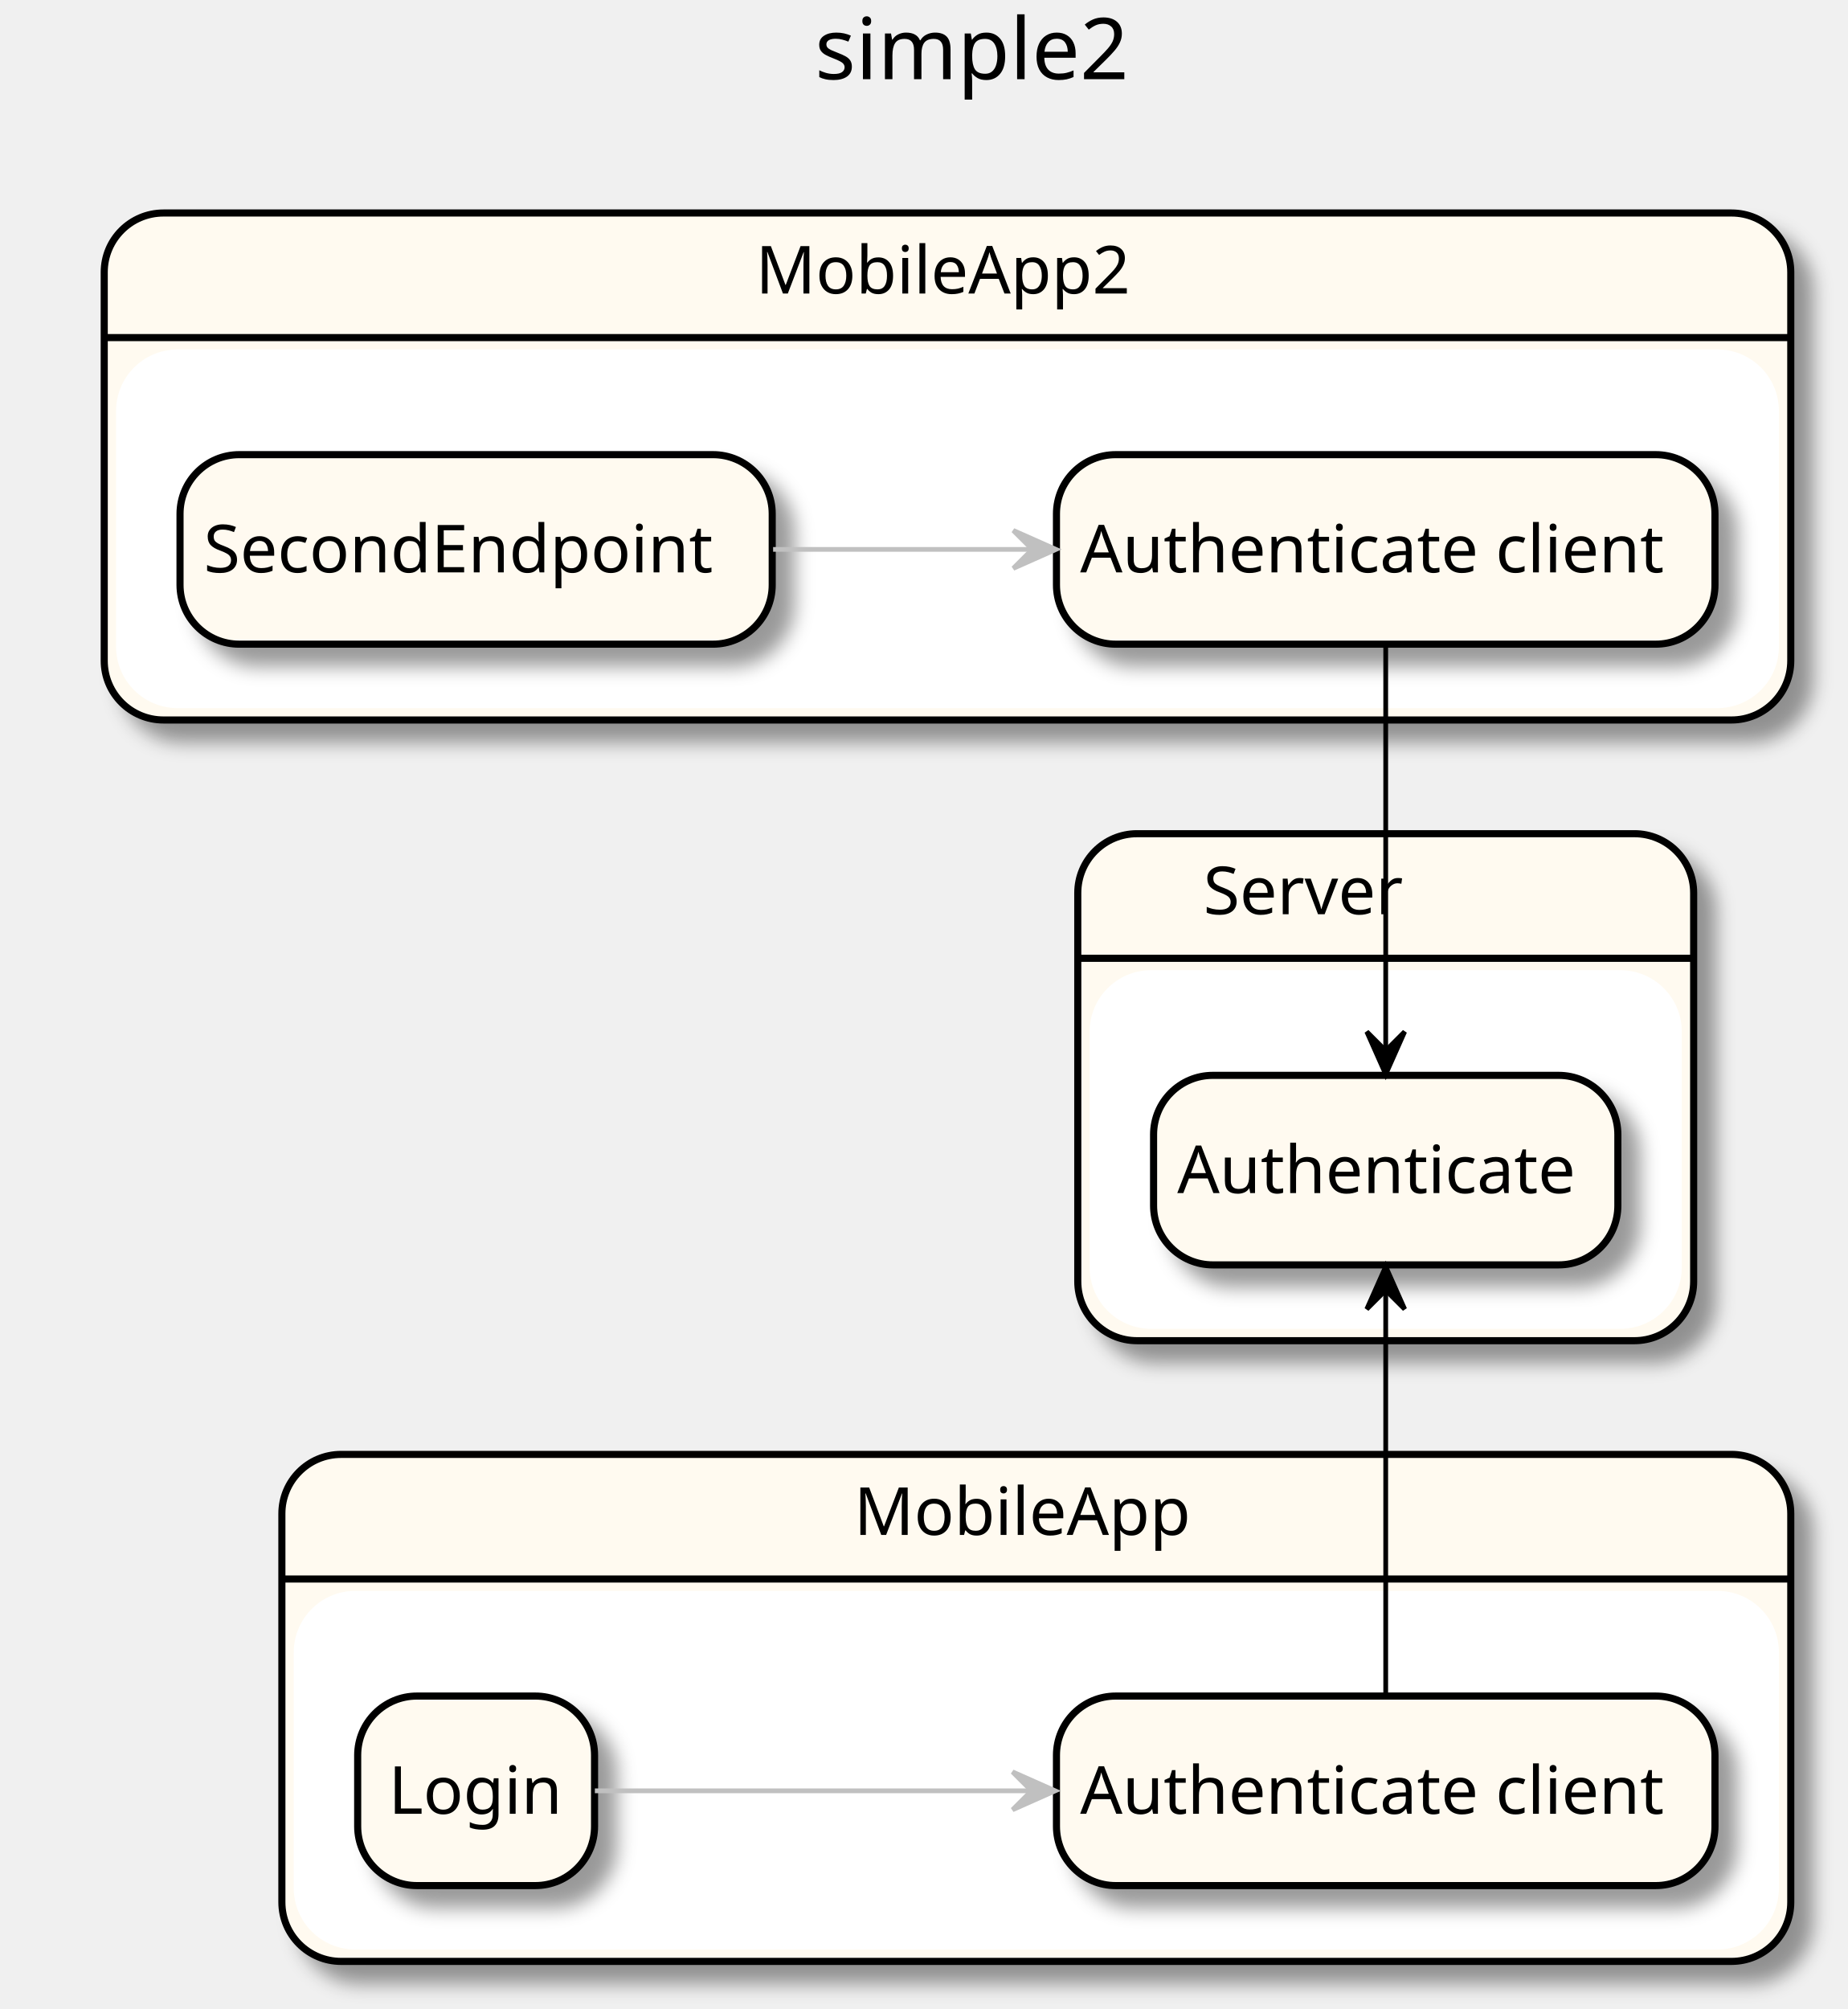
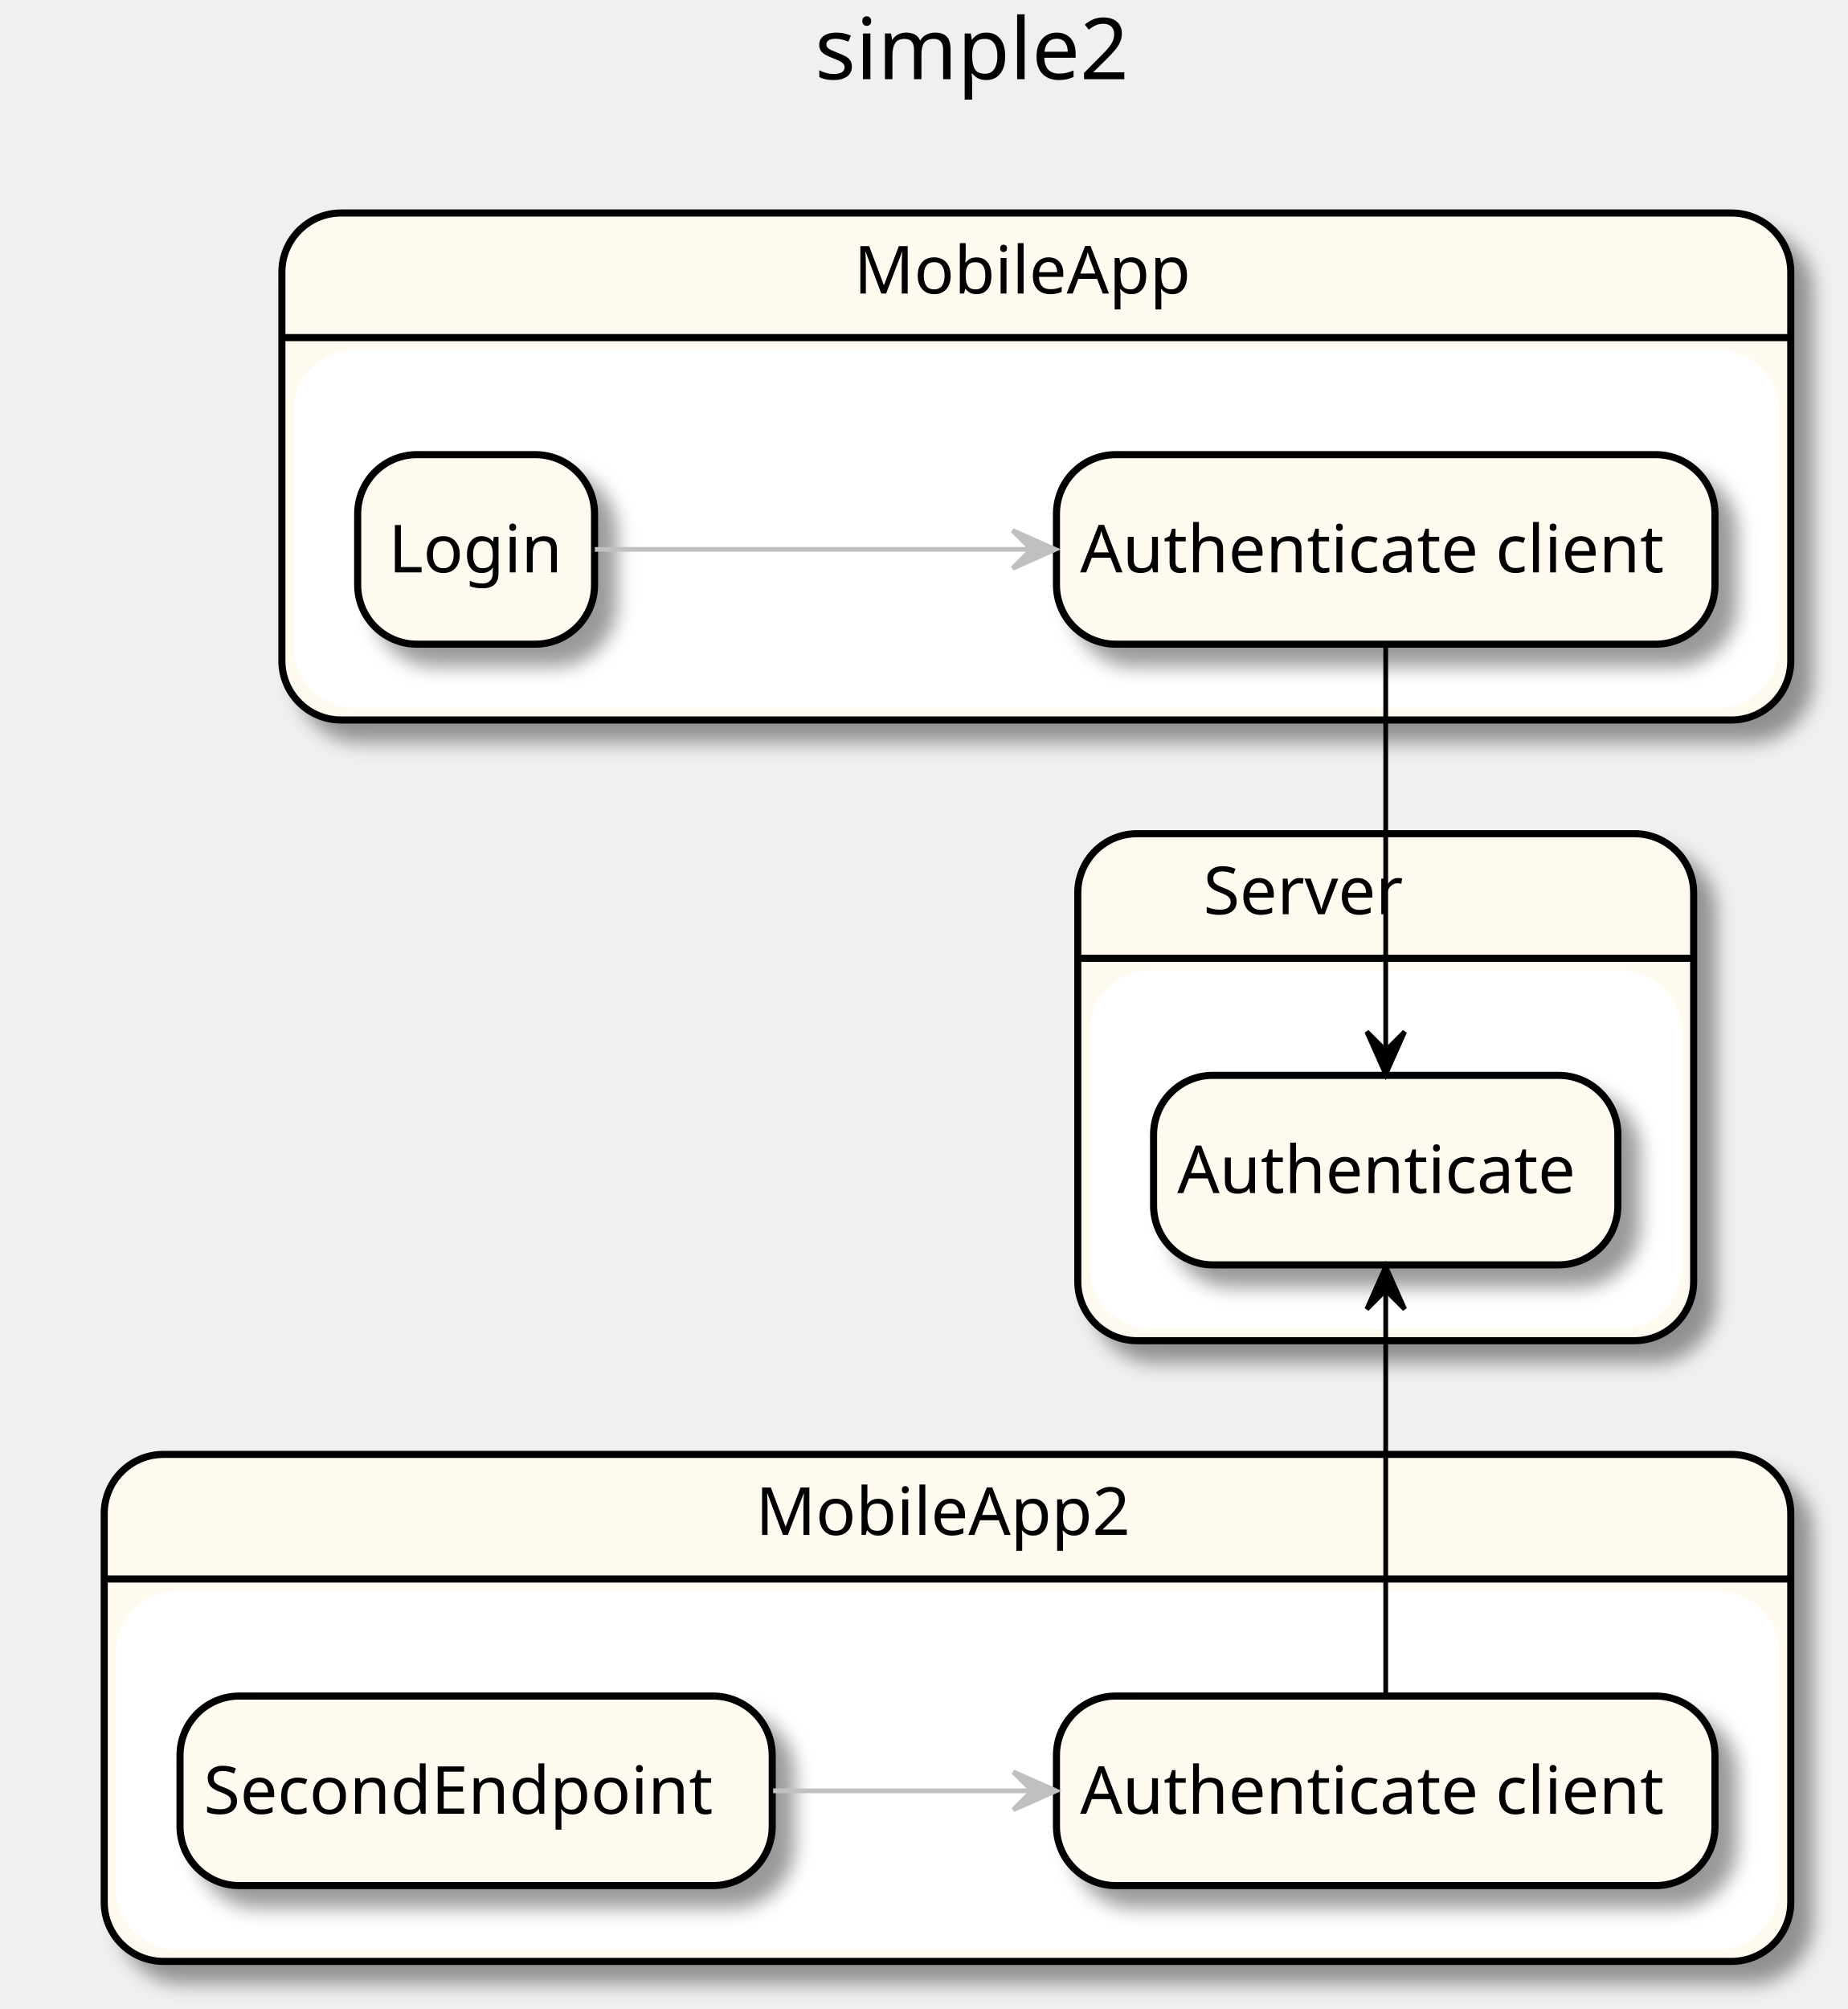
<svg xmlns="http://www.w3.org/2000/svg" contentScriptType="application/ecmascript" contentStyleType="text/css" height="424px" preserveAspectRatio="none" style="width:390px;height:424px;" version="1.1" viewBox="0 0 390 424" width="390px" zoomAndPan="magnify">
  <defs>
-     <filter height="300%" id="f7i3h3iza6iee" width="300%" x="-1" y="-1">
+     <filter height="300%" id="f1lo7dgv9qstuu" width="300%" x="-1" y="-1">
      <feGaussianBlur result="blurOut" stdDeviation="2.0" />
      <feColorMatrix in="blurOut" result="blurOut2" type="matrix" values="0 0 0 0 0 0 0 0 0 0 0 0 0 0 0 0 0 0 .4 0" />
      <feOffset dx="4.0" dy="4.0" in="blurOut2" result="blurOut3" />
      <feBlend in="SourceGraphic" in2="blurOut3" mode="normal" />
    </filter>
  </defs>
  <g>
    <text fill="#000000" font-family="sans-serif" font-size="18" lengthAdjust="spacingAndGlyphs" textLength="68" x="172" y="16.708">simple2</text>
-     <rect fill="#FFFAF0" filter="url(#f7i3h3iza6iee)" height="107" rx="12.5" ry="12.5" style="stroke: #000000; stroke-width: 1.5;" width="318.5" x="59.5" y="306.953" />
-     <rect fill="#FFFFFF" height="74.703" rx="12.5" ry="12.5" style="stroke: #FFFFFF; stroke-width: 1.0;" width="312.5" x="62.5" y="336.25" />
-     <line style="stroke: #000000; stroke-width: 1.5;" x1="59.5" x2="378" y1="333.25" y2="333.25" />
-     <text fill="#000000" font-family="sans-serif" font-size="14" lengthAdjust="spacingAndGlyphs" textLength="72" x="180.25" y="323.948">MobileApp</text>
-     <rect fill="#FFFAF0" filter="url(#f7i3h3iza6iee)" height="107" rx="12.5" ry="12.5" style="stroke: #000000; stroke-width: 1.5;" width="356" x="22" y="44.953" />
-     <rect fill="#FFFFFF" height="74.703" rx="12.5" ry="12.5" style="stroke: #FFFFFF; stroke-width: 1.0;" width="350" x="25" y="74.25" />
-     <line style="stroke: #000000; stroke-width: 1.5;" x1="22" x2="378" y1="71.25" y2="71.25" />
-     <text fill="#000000" font-family="sans-serif" font-size="14" lengthAdjust="spacingAndGlyphs" textLength="81" x="159.5" y="61.948">MobileApp2</text>
-     <rect fill="#FFFAF0" filter="url(#f7i3h3iza6iee)" height="107" rx="12.5" ry="12.5" style="stroke: #000000; stroke-width: 1.5;" width="130" x="227.5" y="175.953" />
+     <rect fill="#FFFAF0" filter="url(#f1lo7dgv9qstuu)" height="107" rx="12.5" ry="12.5" style="stroke: #000000; stroke-width: 1.5;" width="318.5" x="59.5" y="44.953" />
+     <rect fill="#FFFFFF" height="74.703" rx="12.5" ry="12.5" style="stroke: #FFFFFF; stroke-width: 1.0;" width="312.5" x="62.5" y="74.25" />
+     <line style="stroke: #000000; stroke-width: 1.5;" x1="59.5" x2="378" y1="71.25" y2="71.25" />
+     <text fill="#000000" font-family="sans-serif" font-size="14" lengthAdjust="spacingAndGlyphs" textLength="72" x="180.25" y="61.948">MobileApp</text>
+     <rect fill="#FFFAF0" filter="url(#f1lo7dgv9qstuu)" height="107" rx="12.5" ry="12.5" style="stroke: #000000; stroke-width: 1.5;" width="356" x="22" y="306.953" />
+     <rect fill="#FFFFFF" height="74.703" rx="12.5" ry="12.5" style="stroke: #FFFFFF; stroke-width: 1.0;" width="350" x="25" y="336.25" />
+     <line style="stroke: #000000; stroke-width: 1.5;" x1="22" x2="378" y1="333.25" y2="333.25" />
+     <text fill="#000000" font-family="sans-serif" font-size="14" lengthAdjust="spacingAndGlyphs" textLength="81" x="159.5" y="323.948">MobileApp2</text>
+     <rect fill="#FFFAF0" filter="url(#f1lo7dgv9qstuu)" height="107" rx="12.5" ry="12.5" style="stroke: #000000; stroke-width: 1.5;" width="130" x="227.5" y="175.953" />
    <rect fill="#FFFFFF" height="74.703" rx="12.5" ry="12.5" style="stroke: #FFFFFF; stroke-width: 1.0;" width="124" x="230.5" y="205.25" />
    <line style="stroke: #000000; stroke-width: 1.5;" x1="227.5" x2="357.5" y1="202.25" y2="202.25" />
    <text fill="#000000" font-family="sans-serif" font-size="14" lengthAdjust="spacingAndGlyphs" textLength="44" x="254" y="192.948">Server</text>
-     <rect fill="#FFFAF0" filter="url(#f7i3h3iza6iee)" height="40" rx="12.5" ry="12.5" style="stroke: #000000; stroke-width: 1.5;" width="139" x="223" y="357.953" />
+     <rect fill="#FFFAF0" filter="url(#f1lo7dgv9qstuu)" height="40" rx="12.5" ry="12.5" style="stroke: #000000; stroke-width: 1.5;" width="139" x="223" y="95.953" />
+     <text fill="#000000" font-family="sans-serif" font-size="14" lengthAdjust="spacingAndGlyphs" textLength="129" x="228" y="120.8">Authenticate client</text>
+     <rect fill="#FFFAF0" filter="url(#f1lo7dgv9qstuu)" height="40" rx="12.5" ry="12.5" style="stroke: #000000; stroke-width: 1.5;" width="50" x="75.5" y="95.953" />
+     <text fill="#000000" font-family="sans-serif" font-size="14" lengthAdjust="spacingAndGlyphs" textLength="37" x="82" y="120.8">Login</text>
+     <rect fill="#FFFAF0" filter="url(#f1lo7dgv9qstuu)" height="40" rx="12.5" ry="12.5" style="stroke: #000000; stroke-width: 1.5;" width="139" x="223" y="357.953" />
    <text fill="#000000" font-family="sans-serif" font-size="14" lengthAdjust="spacingAndGlyphs" textLength="129" x="228" y="382.8">Authenticate client</text>
-     <rect fill="#FFFAF0" filter="url(#f7i3h3iza6iee)" height="40" rx="12.5" ry="12.5" style="stroke: #000000; stroke-width: 1.5;" width="50" x="75.5" y="357.953" />
-     <text fill="#000000" font-family="sans-serif" font-size="14" lengthAdjust="spacingAndGlyphs" textLength="37" x="82" y="382.8">Login</text>
-     <rect fill="#FFFAF0" filter="url(#f7i3h3iza6iee)" height="40" rx="12.5" ry="12.5" style="stroke: #000000; stroke-width: 1.5;" width="139" x="223" y="95.953" />
-     <text fill="#000000" font-family="sans-serif" font-size="14" lengthAdjust="spacingAndGlyphs" textLength="129" x="228" y="120.8">Authenticate client</text>
-     <rect fill="#FFFAF0" filter="url(#f7i3h3iza6iee)" height="40" rx="12.5" ry="12.5" style="stroke: #000000; stroke-width: 1.5;" width="125" x="38" y="95.953" />
-     <text fill="#000000" font-family="sans-serif" font-size="14" lengthAdjust="spacingAndGlyphs" textLength="115" x="43" y="120.8">SecondEndpoint</text>
-     <rect fill="#FFFAF0" filter="url(#f7i3h3iza6iee)" height="40" rx="12.5" ry="12.5" style="stroke: #000000; stroke-width: 1.5;" width="98" x="243.5" y="226.953" />
+     <rect fill="#FFFAF0" filter="url(#f1lo7dgv9qstuu)" height="40" rx="12.5" ry="12.5" style="stroke: #000000; stroke-width: 1.5;" width="125" x="38" y="357.953" />
+     <text fill="#000000" font-family="sans-serif" font-size="14" lengthAdjust="spacingAndGlyphs" textLength="115" x="43" y="382.8">SecondEndpoint</text>
+     <rect fill="#FFFAF0" filter="url(#f1lo7dgv9qstuu)" height="40" rx="12.5" ry="12.5" style="stroke: #000000; stroke-width: 1.5;" width="98" x="243.5" y="226.953" />
    <text fill="#000000" font-family="sans-serif" font-size="14" lengthAdjust="spacingAndGlyphs" textLength="88" x="248.5" y="251.8">Authenticate</text>
-     <path d="M125.564,377.953 C148.691,377.953 184.851,377.953 217.519,377.953 " fill="none" id="_1-&gt;_0" style="stroke: #C0C0C0; stroke-width: 1.0;" />
-     <polygon fill="#C0C0C0" points="222.729,377.953,213.729,373.953,217.729,377.953,213.729,381.953,222.729,377.953" style="stroke: #C0C0C0; stroke-width: 1.0;" />
-     <path d="M292.5,357.74 C292.5,329.358 292.5,300.975 292.5,272.592 " fill="none" id="_0-&gt;_4" style="stroke: #000000; stroke-width: 1.0;" />
+     <path d="M163.188,377.953 C180.619,377.953 199.765,377.953 217.826,377.953 " fill="none" id="_3-&gt;_2" style="stroke: #C0C0C0; stroke-width: 1.0;" />
+     <polygon fill="#C0C0C0" points="222.889,377.953,213.889,373.953,217.889,377.953,213.889,381.953,222.889,377.953" style="stroke: #C0C0C0; stroke-width: 1.0;" />
+     <path d="M292.5,357.74 C292.5,329.358 292.5,300.975 292.5,272.592 " fill="none" id="_2-&gt;_4" style="stroke: #000000; stroke-width: 1.0;" />
    <polygon fill="#000000" points="292.5,267.293,288.5,276.293,292.5,272.293,296.5,276.293,292.5,267.293" style="stroke: #000000; stroke-width: 1.0;" />
-     <path d="M163.188,115.953 C180.619,115.953 199.765,115.953 217.826,115.953 " fill="none" id="_3-&gt;_2" style="stroke: #C0C0C0; stroke-width: 1.0;" />
-     <polygon fill="#C0C0C0" points="222.889,115.953,213.889,111.953,217.889,115.953,213.889,119.953,222.889,115.953" style="stroke: #C0C0C0; stroke-width: 1.0;" />
-     <path d="M292.5,136.293 C292.5,164.675 292.5,193.058 292.5,221.44 " fill="none" id="_2-&gt;_4" style="stroke: #000000; stroke-width: 1.0;" />
+     <path d="M125.564,115.953 C148.691,115.953 184.851,115.953 217.519,115.953 " fill="none" id="_1-&gt;_0" style="stroke: #C0C0C0; stroke-width: 1.0;" />
+     <polygon fill="#C0C0C0" points="222.729,115.953,213.729,111.953,217.729,115.953,213.729,119.953,222.729,115.953" style="stroke: #C0C0C0; stroke-width: 1.0;" />
+     <path d="M292.5,136.293 C292.5,164.675 292.5,193.058 292.5,221.44 " fill="none" id="_0-&gt;_4" style="stroke: #000000; stroke-width: 1.0;" />
    <polygon fill="#000000" points="292.5,226.74,296.5,217.74,292.5,221.74,288.5,217.74,292.5,226.74" style="stroke: #000000; stroke-width: 1.0;" />
  </g>
</svg>
